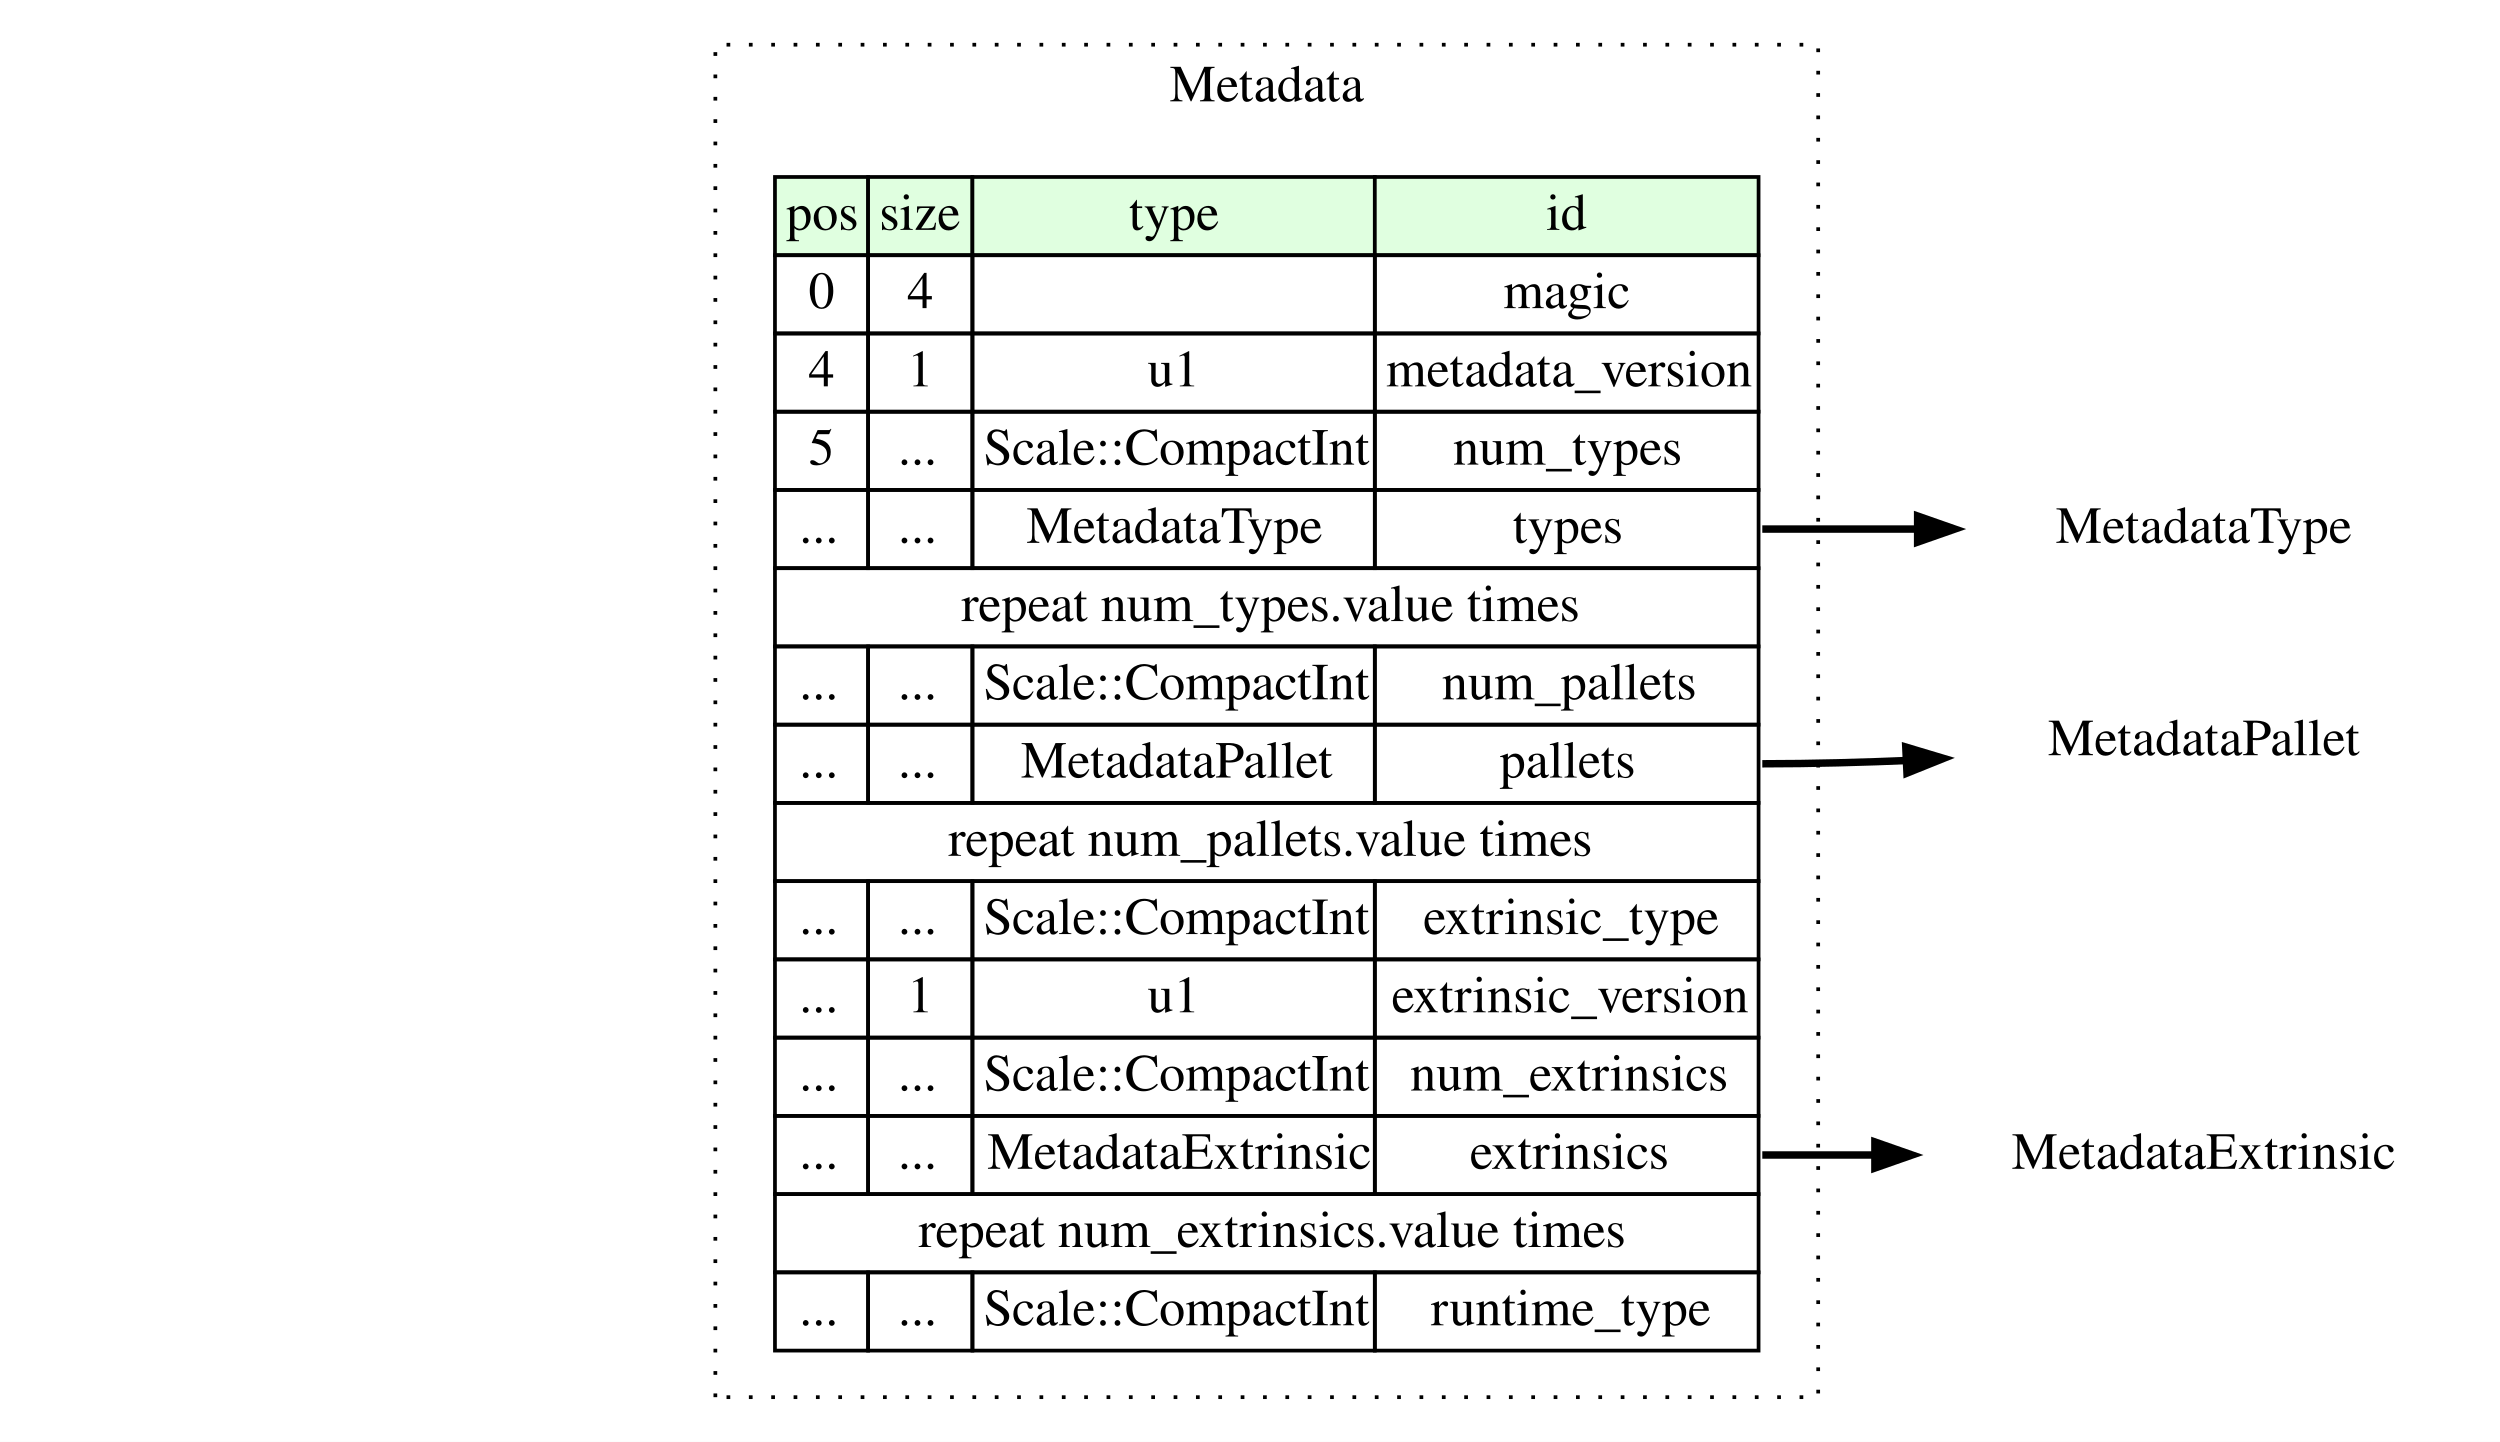
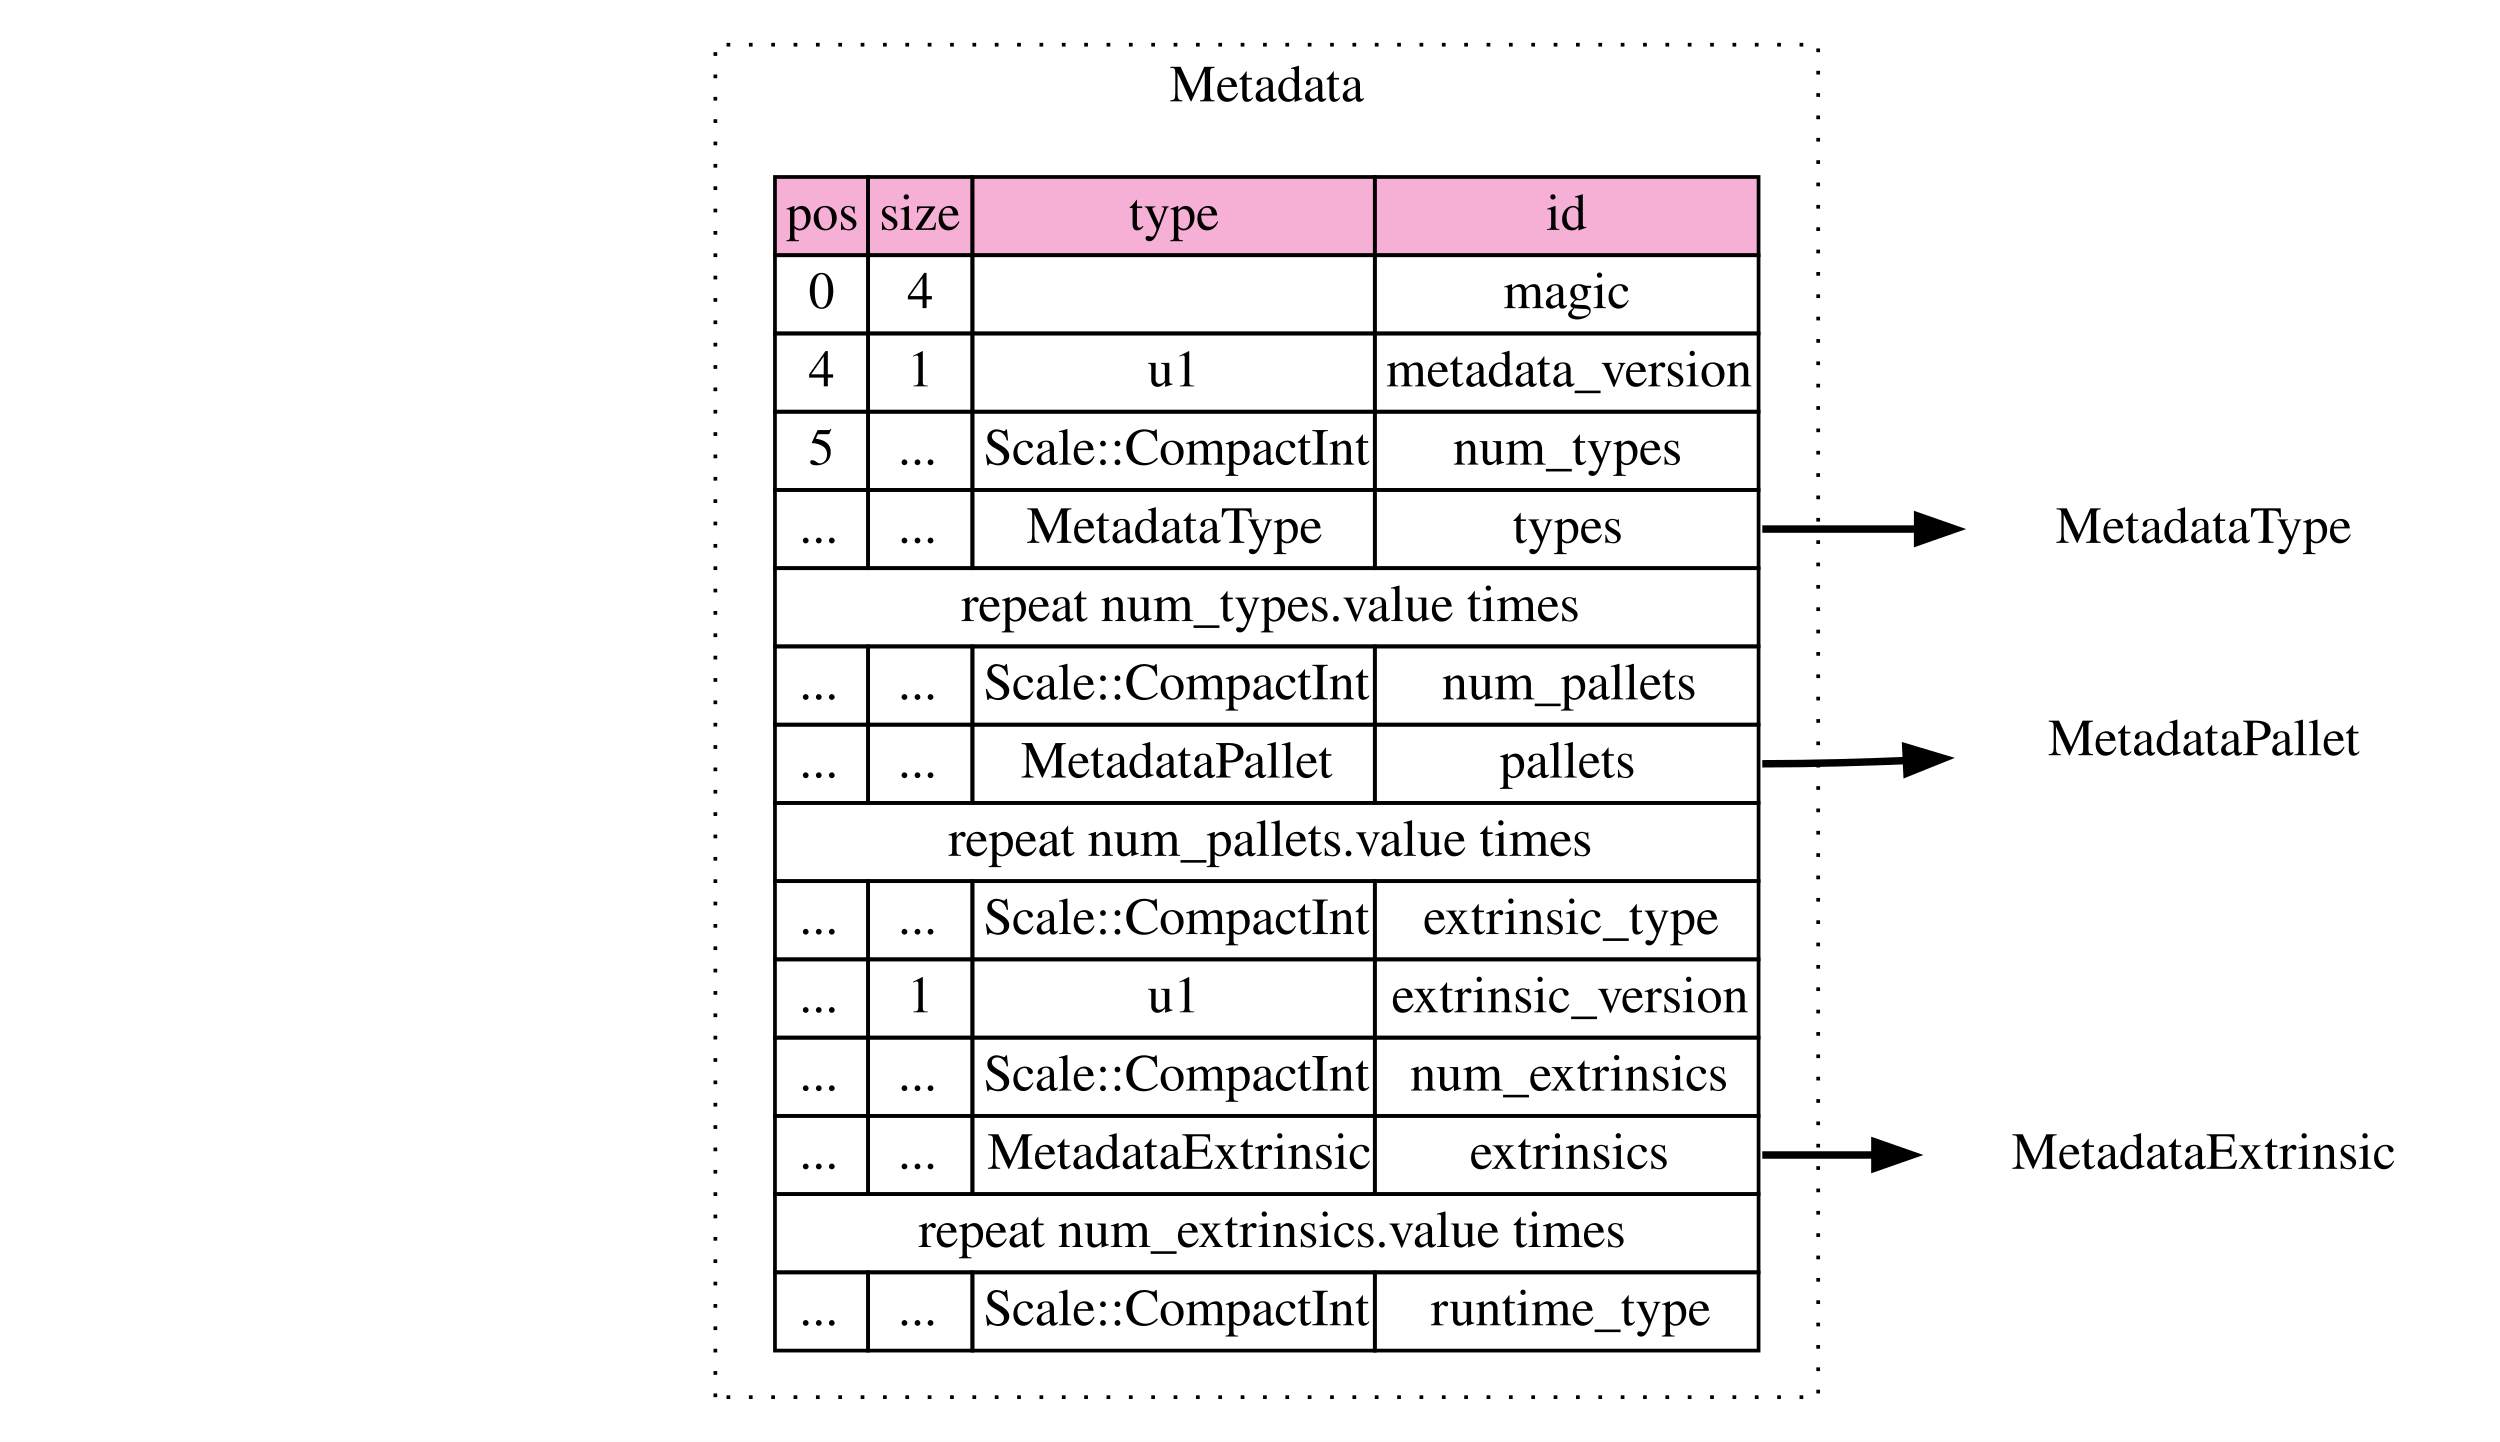
<svg xmlns="http://www.w3.org/2000/svg" xmlns:xlink="http://www.w3.org/1999/xlink" width="671pt" height="387pt" viewBox="0.00 0.00 671.00 387.00">
  <g id="graph0" class="graph" transform="scale(1 1) rotate(0) translate(4 383)">
    <polygon fill="white" stroke="none" points="-4,4 -4,-383 667,-383 667,4 -4,4" />
    <g id="clust1" class="cluster">
-       <polygon fill="none" stroke="black" stroke-dasharray="1,5" points="188,-8 188,-371 484,-371 484,-8 188,-8" />
+       <polygon fill="white" stroke="black" stroke-dasharray="1,5" points="188,-8 188,-371 484,-371 484,-8 188,-8" />
      <text text-anchor="middle" x="336" y="-355.8" font-family="Times,serif" font-size="14.00">Metadata</text>
    </g>
    <g id="node1" class="node">
-       <polygon fill="#e0ffe0" stroke="none" points="204,-314.5 204,-335.5 229,-335.5 229,-314.5 204,-314.5" />
+       <polygon fill="#e6007a4f" stroke="none" points="204,-314.5 204,-335.5 229,-335.5 229,-314.5 204,-314.5" />
      <polygon fill="none" stroke="black" points="204,-314.5 204,-335.5 229,-335.5 229,-314.5 204,-314.5" />
      <text text-anchor="start" x="207" y="-321.3" font-family="Times,serif" font-size="14.00">pos</text>
-       <polygon fill="#e0ffe0" stroke="none" points="229,-314.5 229,-335.5 257,-335.5 257,-314.5 229,-314.5" />
+       <polygon fill="#e6007a4f" stroke="none" points="229,-314.5 229,-335.5 257,-335.5 257,-314.5 229,-314.5" />
      <polygon fill="none" stroke="black" points="229,-314.5 229,-335.5 257,-335.5 257,-314.5 229,-314.5" />
      <text text-anchor="start" x="232" y="-321.3" font-family="Times,serif" font-size="14.00">size</text>
-       <polygon fill="#e0ffe0" stroke="none" points="257,-314.5 257,-335.5 365,-335.5 365,-314.5 257,-314.5" />
+       <polygon fill="#e6007a4f" stroke="none" points="257,-314.5 257,-335.5 365,-335.5 365,-314.5 257,-314.5" />
      <polygon fill="none" stroke="black" points="257,-314.5 257,-335.5 365,-335.5 365,-314.5 257,-314.5" />
      <text text-anchor="start" x="299" y="-321.3" font-family="Times,serif" font-size="14.00">type</text>
-       <polygon fill="#e0ffe0" stroke="none" points="365,-314.5 365,-335.5 468,-335.5 468,-314.5 365,-314.5" />
+       <polygon fill="#e6007a4f" stroke="none" points="365,-314.5 365,-335.5 468,-335.5 468,-314.5 365,-314.5" />
      <polygon fill="none" stroke="black" points="365,-314.5 365,-335.5 468,-335.5 468,-314.5 365,-314.5" />
      <text text-anchor="start" x="411" y="-321.3" font-family="Times,serif" font-size="14.00">id</text>
      <polygon fill="none" stroke="black" points="204,-293.5 204,-314.5 229,-314.5 229,-293.5 204,-293.5" />
      <text text-anchor="start" x="213" y="-300.3" font-family="Times,serif" font-size="14.00">0</text>
      <polygon fill="none" stroke="black" points="229,-293.5 229,-314.5 257,-314.5 257,-293.5 229,-293.5" />
      <text text-anchor="start" x="239.5" y="-300.3" font-family="Times,serif" font-size="14.00">4</text>
      <polygon fill="none" stroke="black" points="257,-293.5 257,-314.5 365,-314.5 365,-293.5 257,-293.5" />
      <polygon fill="none" stroke="black" points="365,-293.5 365,-314.5 468,-314.5 468,-293.5 365,-293.5" />
      <text text-anchor="start" x="399.5" y="-300.3" font-family="Times,serif" font-size="14.00">magic</text>
      <polygon fill="none" stroke="black" points="204,-272.5 204,-293.5 229,-293.5 229,-272.5 204,-272.5" />
      <text text-anchor="start" x="213" y="-279.3" font-family="Times,serif" font-size="14.00">4</text>
      <polygon fill="none" stroke="black" points="229,-272.5 229,-293.5 257,-293.5 257,-272.5 229,-272.5" />
      <text text-anchor="start" x="239.5" y="-279.3" font-family="Times,serif" font-size="14.00">1</text>
      <polygon fill="none" stroke="black" points="257,-272.5 257,-293.5 365,-293.5 365,-272.5 257,-272.5" />
      <text text-anchor="start" x="304" y="-279.3" font-family="Times,serif" font-size="14.00">u1</text>
      <polygon fill="none" stroke="black" points="365,-272.5 365,-293.5 468,-293.5 468,-272.5 365,-272.5" />
      <text text-anchor="start" x="368" y="-279.3" font-family="Times,serif" font-size="14.00">metadata_version</text>
      <polygon fill="none" stroke="black" points="204,-251.5 204,-272.5 229,-272.5 229,-251.5 204,-251.5" />
      <text text-anchor="start" x="213" y="-258.3" font-family="Times,serif" font-size="14.00">5</text>
      <polygon fill="none" stroke="black" points="229,-251.5 229,-272.5 257,-272.5 257,-251.5 229,-251.5" />
      <text text-anchor="start" x="237" y="-258.3" font-family="Times,serif" font-size="14.00">...</text>
      <polygon fill="none" stroke="black" points="257,-251.5 257,-272.5 365,-272.5 365,-251.5 257,-251.5" />
      <text text-anchor="start" x="260" y="-258.3" font-family="Times,serif" font-size="14.00">Scale::CompactInt</text>
      <polygon fill="none" stroke="black" points="365,-251.5 365,-272.5 468,-272.5 468,-251.5 365,-251.5" />
      <text text-anchor="start" x="386" y="-258.3" font-family="Times,serif" font-size="14.00">num_types</text>
      <polygon fill="none" stroke="black" points="204,-230.5 204,-251.5 229,-251.5 229,-230.5 204,-230.5" />
      <text text-anchor="start" x="210.5" y="-237.3" font-family="Times,serif" font-size="14.00">...</text>
      <polygon fill="none" stroke="black" points="229,-230.5 229,-251.5 257,-251.5 257,-230.5 229,-230.5" />
      <text text-anchor="start" x="237" y="-237.3" font-family="Times,serif" font-size="14.00">...</text>
      <polygon fill="none" stroke="black" points="257,-230.5 257,-251.5 365,-251.5 365,-230.5 257,-230.5" />
      <text text-anchor="start" x="271.5" y="-237.3" font-family="Times,serif" font-size="14.00">MetadataType</text>
      <polygon fill="none" stroke="black" points="365,-230.5 365,-251.5 468,-251.5 468,-230.5 365,-230.5" />
      <text text-anchor="start" x="402" y="-237.3" font-family="Times,serif" font-size="14.00">types</text>
      <polygon fill="none" stroke="black" points="204,-209.5 204,-230.5 468,-230.5 468,-209.5 204,-209.5" />
      <text text-anchor="start" x="254" y="-216.3" font-family="Times,serif" font-size="14.00">repeat num_types.value times</text>
      <polygon fill="none" stroke="black" points="204,-188.5 204,-209.5 229,-209.5 229,-188.5 204,-188.5" />
      <text text-anchor="start" x="210.5" y="-195.3" font-family="Times,serif" font-size="14.00">...</text>
      <polygon fill="none" stroke="black" points="229,-188.5 229,-209.5 257,-209.5 257,-188.5 229,-188.5" />
      <text text-anchor="start" x="237" y="-195.3" font-family="Times,serif" font-size="14.00">...</text>
      <polygon fill="none" stroke="black" points="257,-188.5 257,-209.5 365,-209.5 365,-188.5 257,-188.5" />
      <text text-anchor="start" x="260" y="-195.3" font-family="Times,serif" font-size="14.00">Scale::CompactInt</text>
      <polygon fill="none" stroke="black" points="365,-188.5 365,-209.5 468,-209.5 468,-188.5 365,-188.5" />
      <text text-anchor="start" x="383" y="-195.3" font-family="Times,serif" font-size="14.00">num_pallets</text>
      <polygon fill="none" stroke="black" points="204,-167.5 204,-188.5 229,-188.5 229,-167.5 204,-167.5" />
      <text text-anchor="start" x="210.5" y="-174.3" font-family="Times,serif" font-size="14.00">...</text>
      <polygon fill="none" stroke="black" points="229,-167.5 229,-188.5 257,-188.5 257,-167.5 229,-167.5" />
      <text text-anchor="start" x="237" y="-174.3" font-family="Times,serif" font-size="14.00">...</text>
      <polygon fill="none" stroke="black" points="257,-167.5 257,-188.5 365,-188.5 365,-167.5 257,-167.5" />
      <text text-anchor="start" x="270" y="-174.3" font-family="Times,serif" font-size="14.00">MetadataPallet</text>
      <polygon fill="none" stroke="black" points="365,-167.5 365,-188.5 468,-188.5 468,-167.5 365,-167.5" />
      <text text-anchor="start" x="398.5" y="-174.3" font-family="Times,serif" font-size="14.00">pallets</text>
      <polygon fill="none" stroke="black" points="204,-146.5 204,-167.5 468,-167.5 468,-146.5 204,-146.5" />
      <text text-anchor="start" x="250.5" y="-153.3" font-family="Times,serif" font-size="14.00">repeat num_pallets.value times</text>
      <polygon fill="none" stroke="black" points="204,-125.5 204,-146.5 229,-146.5 229,-125.5 204,-125.5" />
      <text text-anchor="start" x="210.5" y="-132.3" font-family="Times,serif" font-size="14.00">...</text>
      <polygon fill="none" stroke="black" points="229,-125.5 229,-146.5 257,-146.5 257,-125.5 229,-125.5" />
      <text text-anchor="start" x="237" y="-132.3" font-family="Times,serif" font-size="14.00">...</text>
      <polygon fill="none" stroke="black" points="257,-125.5 257,-146.5 365,-146.5 365,-125.5 257,-125.5" />
      <text text-anchor="start" x="260" y="-132.3" font-family="Times,serif" font-size="14.00">Scale::CompactInt</text>
      <polygon fill="none" stroke="black" points="365,-125.5 365,-146.5 468,-146.5 468,-125.5 365,-125.5" />
      <text text-anchor="start" x="378" y="-132.3" font-family="Times,serif" font-size="14.00">extrinsic_type</text>
      <polygon fill="none" stroke="black" points="204,-104.5 204,-125.5 229,-125.5 229,-104.5 204,-104.5" />
      <text text-anchor="start" x="210.5" y="-111.3" font-family="Times,serif" font-size="14.00">...</text>
      <polygon fill="none" stroke="black" points="229,-104.5 229,-125.5 257,-125.5 257,-104.5 229,-104.5" />
      <text text-anchor="start" x="239.5" y="-111.3" font-family="Times,serif" font-size="14.00">1</text>
      <polygon fill="none" stroke="black" points="257,-104.5 257,-125.5 365,-125.5 365,-104.5 257,-104.5" />
      <text text-anchor="start" x="304" y="-111.3" font-family="Times,serif" font-size="14.00">u1</text>
      <polygon fill="none" stroke="black" points="365,-104.5 365,-125.5 468,-125.5 468,-104.5 365,-104.5" />
      <text text-anchor="start" x="369.5" y="-111.3" font-family="Times,serif" font-size="14.00">extrinsic_version</text>
      <polygon fill="none" stroke="black" points="204,-83.5 204,-104.5 229,-104.5 229,-83.5 204,-83.5" />
      <text text-anchor="start" x="210.5" y="-90.3" font-family="Times,serif" font-size="14.00">...</text>
      <polygon fill="none" stroke="black" points="229,-83.5 229,-104.5 257,-104.5 257,-83.5 229,-83.5" />
      <text text-anchor="start" x="237" y="-90.3" font-family="Times,serif" font-size="14.00">...</text>
      <polygon fill="none" stroke="black" points="257,-83.5 257,-104.5 365,-104.5 365,-83.5 257,-83.5" />
      <text text-anchor="start" x="260" y="-90.3" font-family="Times,serif" font-size="14.00">Scale::CompactInt</text>
      <polygon fill="none" stroke="black" points="365,-83.5 365,-104.5 468,-104.5 468,-83.5 365,-83.5" />
      <text text-anchor="start" x="374.5" y="-90.3" font-family="Times,serif" font-size="14.00">num_extrinsics</text>
      <polygon fill="none" stroke="black" points="204,-62.5 204,-83.5 229,-83.5 229,-62.5 204,-62.5" />
      <text text-anchor="start" x="210.5" y="-69.3" font-family="Times,serif" font-size="14.00">...</text>
      <polygon fill="none" stroke="black" points="229,-62.5 229,-83.5 257,-83.5 257,-62.5 229,-62.5" />
      <text text-anchor="start" x="237" y="-69.3" font-family="Times,serif" font-size="14.00">...</text>
      <polygon fill="none" stroke="black" points="257,-62.5 257,-83.5 365,-83.5 365,-62.5 257,-62.5" />
      <text text-anchor="start" x="261" y="-69.3" font-family="Times,serif" font-size="14.00">MetadataExtrinsic</text>
      <polygon fill="none" stroke="black" points="365,-62.5 365,-83.5 468,-83.5 468,-62.5 365,-62.5" />
      <text text-anchor="start" x="390.5" y="-69.3" font-family="Times,serif" font-size="14.00">extrinsics</text>
      <polygon fill="none" stroke="black" points="204,-41.5 204,-62.5 468,-62.5 468,-41.5 204,-41.5" />
      <text text-anchor="start" x="242.5" y="-48.3" font-family="Times,serif" font-size="14.00">repeat num_extrinsics.value times</text>
      <polygon fill="none" stroke="black" points="204,-20.5 204,-41.5 229,-41.5 229,-20.5 204,-20.5" />
      <text text-anchor="start" x="210.5" y="-27.3" font-family="Times,serif" font-size="14.00">...</text>
      <polygon fill="none" stroke="black" points="229,-20.5 229,-41.5 257,-41.5 257,-20.5 229,-20.5" />
      <text text-anchor="start" x="237" y="-27.3" font-family="Times,serif" font-size="14.00">...</text>
      <polygon fill="none" stroke="black" points="257,-20.5 257,-41.5 365,-41.5 365,-20.5 257,-20.5" />
      <text text-anchor="start" x="260" y="-27.3" font-family="Times,serif" font-size="14.00">Scale::CompactInt</text>
      <polygon fill="none" stroke="black" points="365,-20.5 365,-41.5 468,-41.5 468,-20.5 365,-20.5" />
      <text text-anchor="start" x="380" y="-27.3" font-family="Times,serif" font-size="14.00">runtime_type</text>
    </g>
    <g id="node3" class="node">
      <text text-anchor="middle" x="587.5" y="-237.3" font-family="Times,serif" font-size="14.00">
        <a xlink:href="sect-metadata#img-metadata-type" xlink:title="MetadataType">
                MetadataType
              </a>
      </text>
    </g>
    <g id="edge2" class="edge">
      <path fill="none" stroke="black" stroke-width="2" d="M469,-241C483.14,-241 498.24,-241 512.74,-241" />
      <polygon fill="black" stroke="black" stroke-width="2" points="510.69,-244.5 520.69,-241 510.69,-237.5 510.69,-244.5" />
    </g>
    <g id="node5" class="node">
      <text text-anchor="middle" x="587.5" y="-180.3" font-family="Times,serif" font-size="14.00">
        <a xlink:href="sect-metadata#img-metadata-pallet" xlink:title="MetadataPallet">
                MetadataPallet
              </a>
      </text>
    </g>
    <g id="edge5" class="edge">
      <path fill="none" stroke="black" stroke-width="2" d="M469,-178C482.22,-178 496.26,-178.38 509.86,-178.96" />
      <polygon fill="black" stroke="black" stroke-width="2" points="507.51,-182.49 517.66,-179.45 507.83,-175.5 507.51,-182.49" />
    </g>
    <g id="node6" class="node">
      <text text-anchor="middle" x="587.5" y="-69.3" font-family="Times,serif" font-size="14.00">
        <a xlink:href="sect-metadata#img-metadata-extrinsic" xlink:title="MetadataExtrinsic">
                MetadataExtrinsic
              </a>
      </text>
    </g>
    <g id="edge9" class="edge">
      <path fill="none" stroke="black" stroke-width="2" d="M469,-73C479.48,-73 490.49,-73 501.38,-73" />
      <polygon fill="black" stroke="black" stroke-width="2" points="499.22,-76.5 509.22,-73 499.22,-69.5 499.22,-76.5" />
    </g>
  </g>
</svg>
